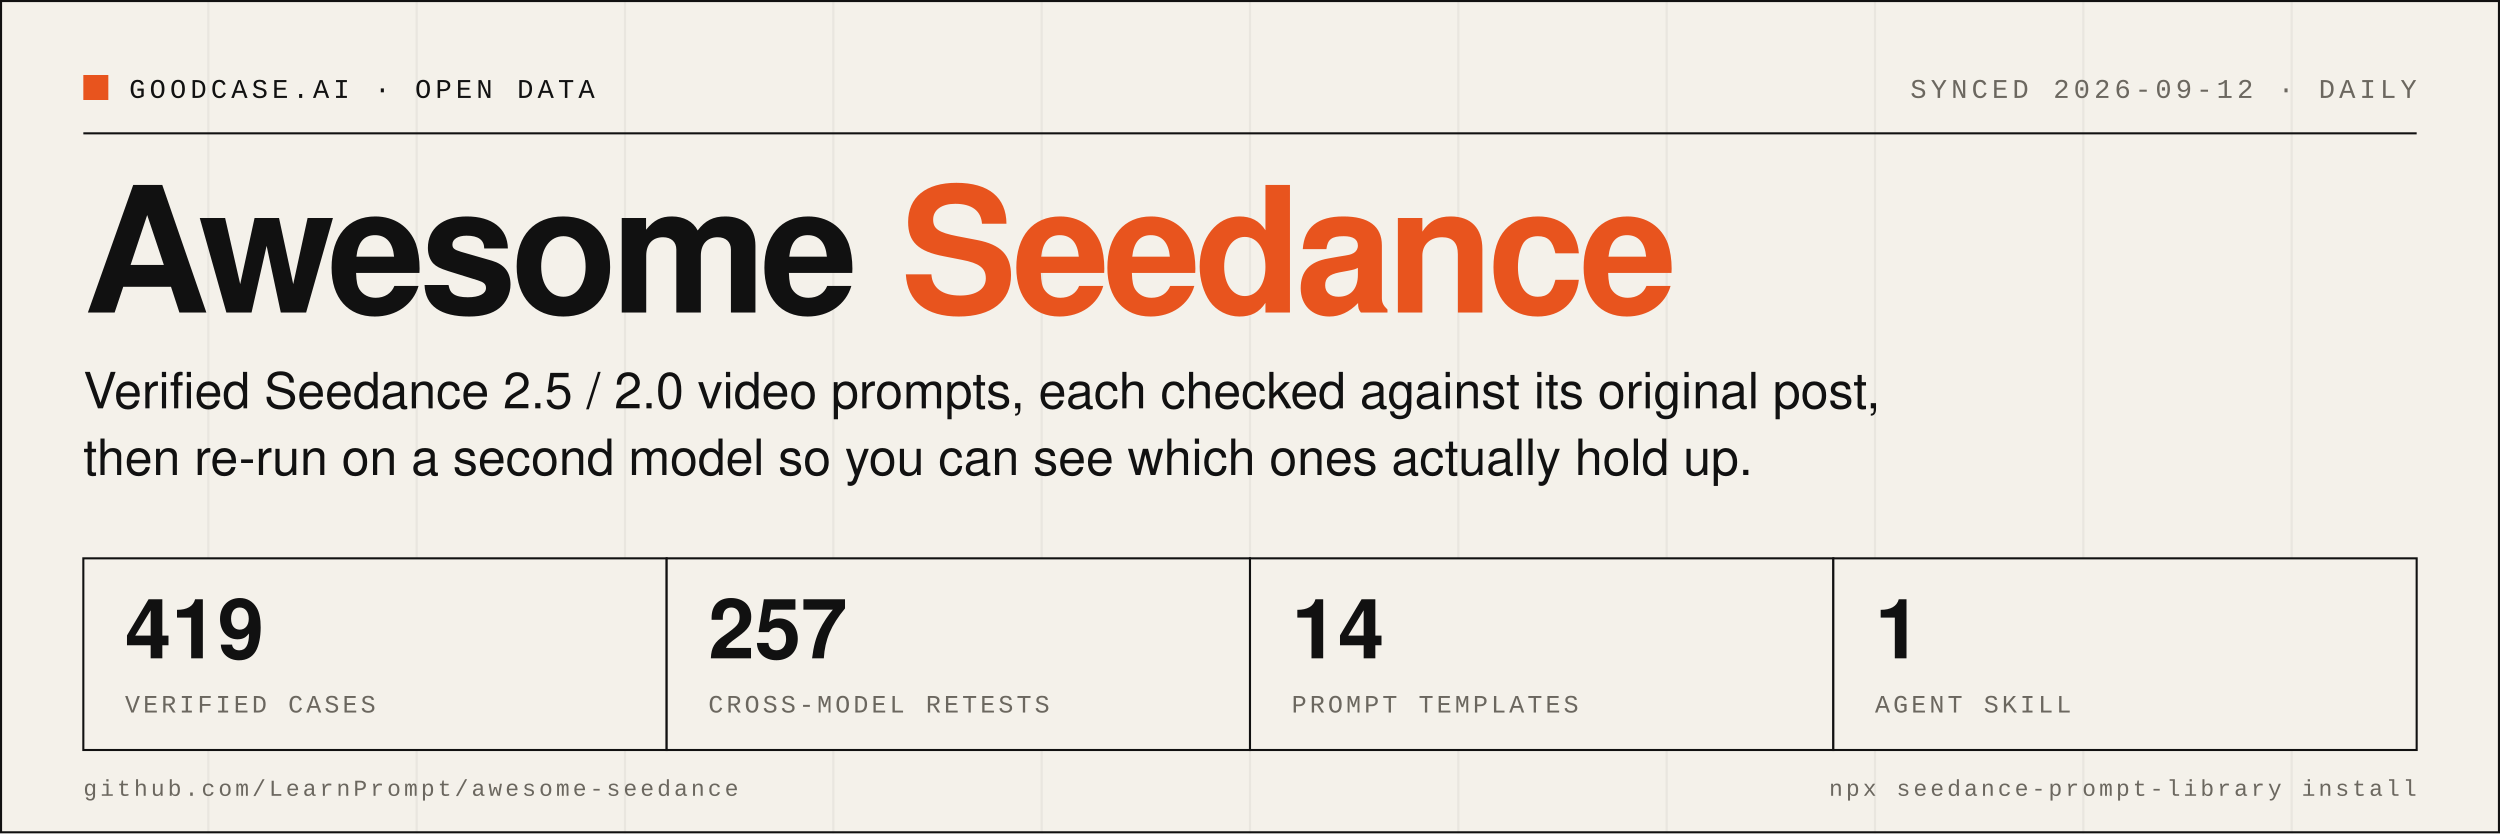
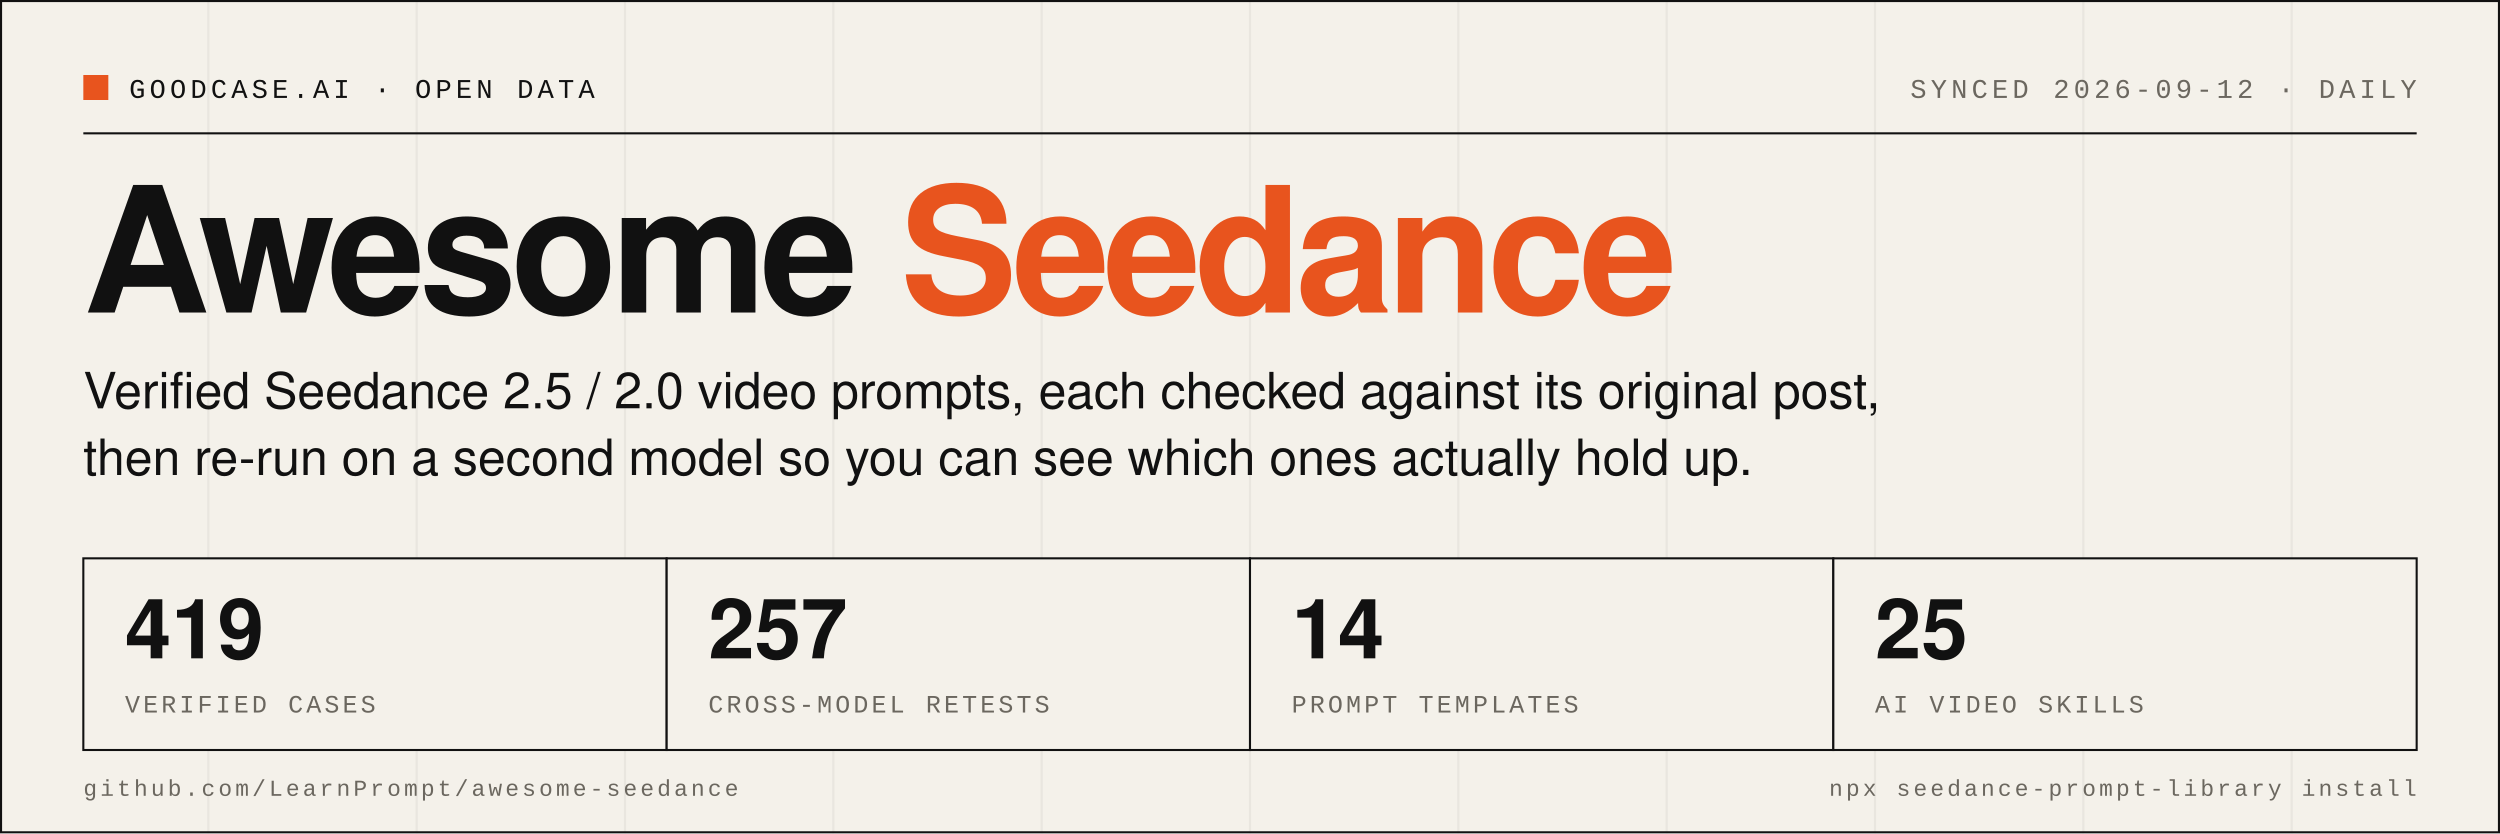
- <svg xmlns="http://www.w3.org/2000/svg" width="1200" height="400" viewBox="0 0 1200 400" role="img" aria-label="Awesome Seedance: 419 verified cases, 257 cross-model retests, 14 prompt templates, 1 agent skill">
+ <svg xmlns="http://www.w3.org/2000/svg" width="1200" height="400" viewBox="0 0 1200 400" role="img" aria-label="Awesome Seedance: 419 verified cases, 257 cross-model retests, 14 prompt templates, 25 AI video skills">
  <rect width="1200" height="400" fill="#F4F1EA" />
  <line x1="0" y1="0" x2="0" y2="400" stroke="#111111" stroke-opacity="0.05" stroke-width="1" />
  <line x1="100" y1="0" x2="100" y2="400" stroke="#111111" stroke-opacity="0.05" stroke-width="1" />
  <line x1="200" y1="0" x2="200" y2="400" stroke="#111111" stroke-opacity="0.05" stroke-width="1" />
  <line x1="300" y1="0" x2="300" y2="400" stroke="#111111" stroke-opacity="0.05" stroke-width="1" />
  <line x1="400" y1="0" x2="400" y2="400" stroke="#111111" stroke-opacity="0.05" stroke-width="1" />
  <line x1="500" y1="0" x2="500" y2="400" stroke="#111111" stroke-opacity="0.05" stroke-width="1" />
  <line x1="600" y1="0" x2="600" y2="400" stroke="#111111" stroke-opacity="0.05" stroke-width="1" />
  <line x1="700" y1="0" x2="700" y2="400" stroke="#111111" stroke-opacity="0.05" stroke-width="1" />
  <line x1="800" y1="0" x2="800" y2="400" stroke="#111111" stroke-opacity="0.05" stroke-width="1" />
  <line x1="900" y1="0" x2="900" y2="400" stroke="#111111" stroke-opacity="0.05" stroke-width="1" />
  <line x1="1000" y1="0" x2="1000" y2="400" stroke="#111111" stroke-opacity="0.05" stroke-width="1" />
  <line x1="1100" y1="0" x2="1100" y2="400" stroke="#111111" stroke-opacity="0.05" stroke-width="1" />
  <rect x="0.5" y="0.5" width="1199" height="399" fill="none" stroke="#111111" stroke-width="1" />
  <rect x="40" y="36" width="12" height="12" fill="#E8541E" />
  <text x="62" y="47" font-family="SFMono-Regular, Menlo, Consolas, 'Liberation Mono', monospace" font-size="13" letter-spacing="2" fill="#111111">GOODCASE.AI · OPEN DATA</text>
  <text x="1160" y="47" text-anchor="end" font-family="SFMono-Regular, Menlo, Consolas, 'Liberation Mono', monospace" font-size="13" letter-spacing="2" fill="#6B675F">SYNCED 2026-09-12 · DAILY</text>
  <line x1="40" y1="64" x2="1160" y2="64" stroke="#111111" stroke-width="1" />
  <text x="40" y="150" font-family="Helvetica Neue, Helvetica, Arial, 'PingFang SC', sans-serif" font-size="84" font-weight="800" letter-spacing="-3" fill="#111111">Awesome <tspan fill="#E8541E">Seedance</tspan>
  </text>
  <text x="40" y="196" font-family="Helvetica Neue, Helvetica, Arial, 'PingFang SC', sans-serif" font-size="24" fill="#111111">Verified Seedance 2.5 / 2.0 video prompts, each checked against its original post,</text>
  <text x="40" y="228" font-family="Helvetica Neue, Helvetica, Arial, 'PingFang SC', sans-serif" font-size="24" fill="#111111">then re-run on a second model so you can see which ones actually hold up.</text>
  <rect x="40" y="268" width="280" height="92" fill="#F4F1EA" stroke="#111111" stroke-width="1" />
  <text x="60" y="316" font-family="Helvetica Neue, Helvetica, Arial, 'PingFang SC', sans-serif" font-size="40" font-weight="700" fill="#111111">419</text>
  <text x="60" y="342" font-family="SFMono-Regular, Menlo, Consolas, 'Liberation Mono', monospace" font-size="12" letter-spacing="1.5" fill="#6B675F">VERIFIED CASES</text>
  <rect x="320" y="268" width="280" height="92" fill="#F4F1EA" stroke="#111111" stroke-width="1" />
  <text x="340" y="316" font-family="Helvetica Neue, Helvetica, Arial, 'PingFang SC', sans-serif" font-size="40" font-weight="700" fill="#111111">257</text>
  <text x="340" y="342" font-family="SFMono-Regular, Menlo, Consolas, 'Liberation Mono', monospace" font-size="12" letter-spacing="1.5" fill="#6B675F">CROSS-MODEL RETESTS</text>
  <rect x="600" y="268" width="280" height="92" fill="#F4F1EA" stroke="#111111" stroke-width="1" />
  <text x="620" y="316" font-family="Helvetica Neue, Helvetica, Arial, 'PingFang SC', sans-serif" font-size="40" font-weight="700" fill="#111111">14</text>
  <text x="620" y="342" font-family="SFMono-Regular, Menlo, Consolas, 'Liberation Mono', monospace" font-size="12" letter-spacing="1.5" fill="#6B675F">PROMPT TEMPLATES</text>
  <rect x="880" y="268" width="280" height="92" fill="#F4F1EA" stroke="#111111" stroke-width="1" />
-   <text x="900" y="316" font-family="Helvetica Neue, Helvetica, Arial, 'PingFang SC', sans-serif" font-size="40" font-weight="700" fill="#111111">1</text>
-   <text x="900" y="342" font-family="SFMono-Regular, Menlo, Consolas, 'Liberation Mono', monospace" font-size="12" letter-spacing="1.5" fill="#6B675F">AGENT SKILL</text>
+   <text x="900" y="316" font-family="Helvetica Neue, Helvetica, Arial, 'PingFang SC', sans-serif" font-size="40" font-weight="700" fill="#111111">25</text>
+   <text x="900" y="342" font-family="SFMono-Regular, Menlo, Consolas, 'Liberation Mono', monospace" font-size="12" letter-spacing="1.5" fill="#6B675F">AI VIDEO SKILLS</text>
  <text x="40" y="382" font-family="SFMono-Regular, Menlo, Consolas, 'Liberation Mono', monospace" font-size="11" letter-spacing="1.5" fill="#6B675F">github.com/LearnPrompt/awesome-seedance</text>
  <text x="1160" y="382" text-anchor="end" font-family="SFMono-Regular, Menlo, Consolas, 'Liberation Mono', monospace" font-size="11" letter-spacing="1.5" fill="#6B675F">npx seedance-prompt-library install</text>
</svg>
